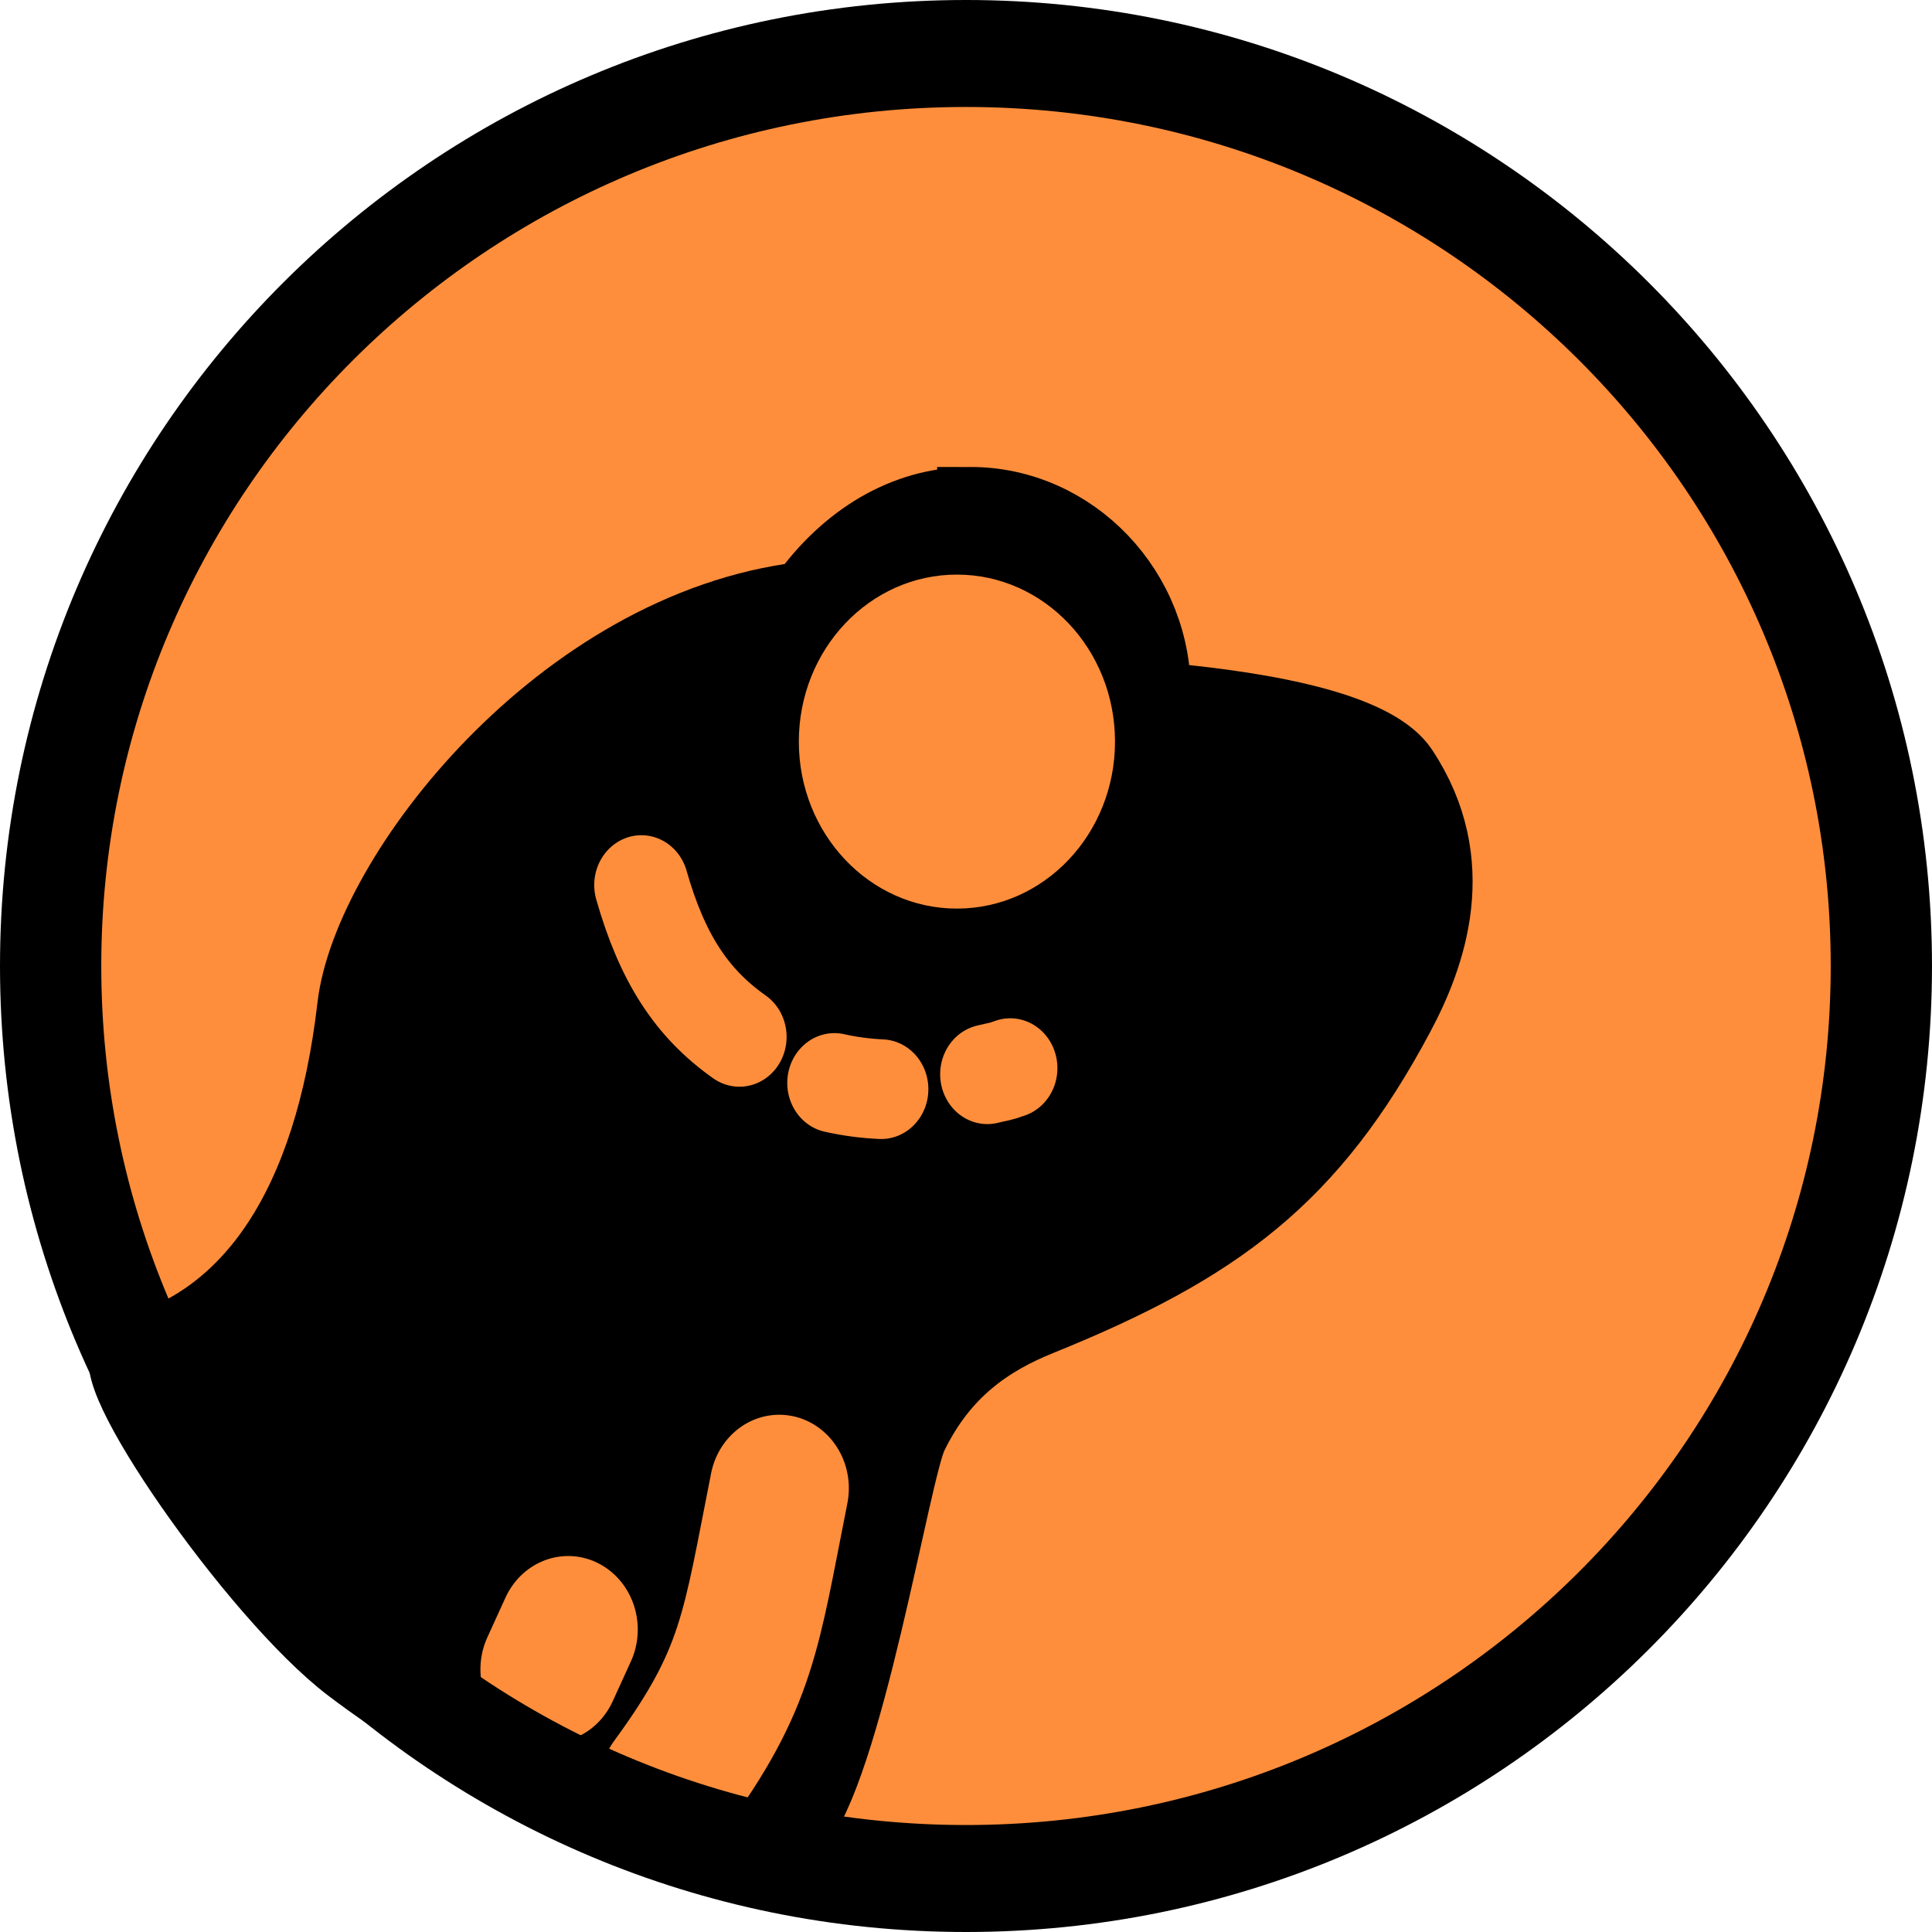
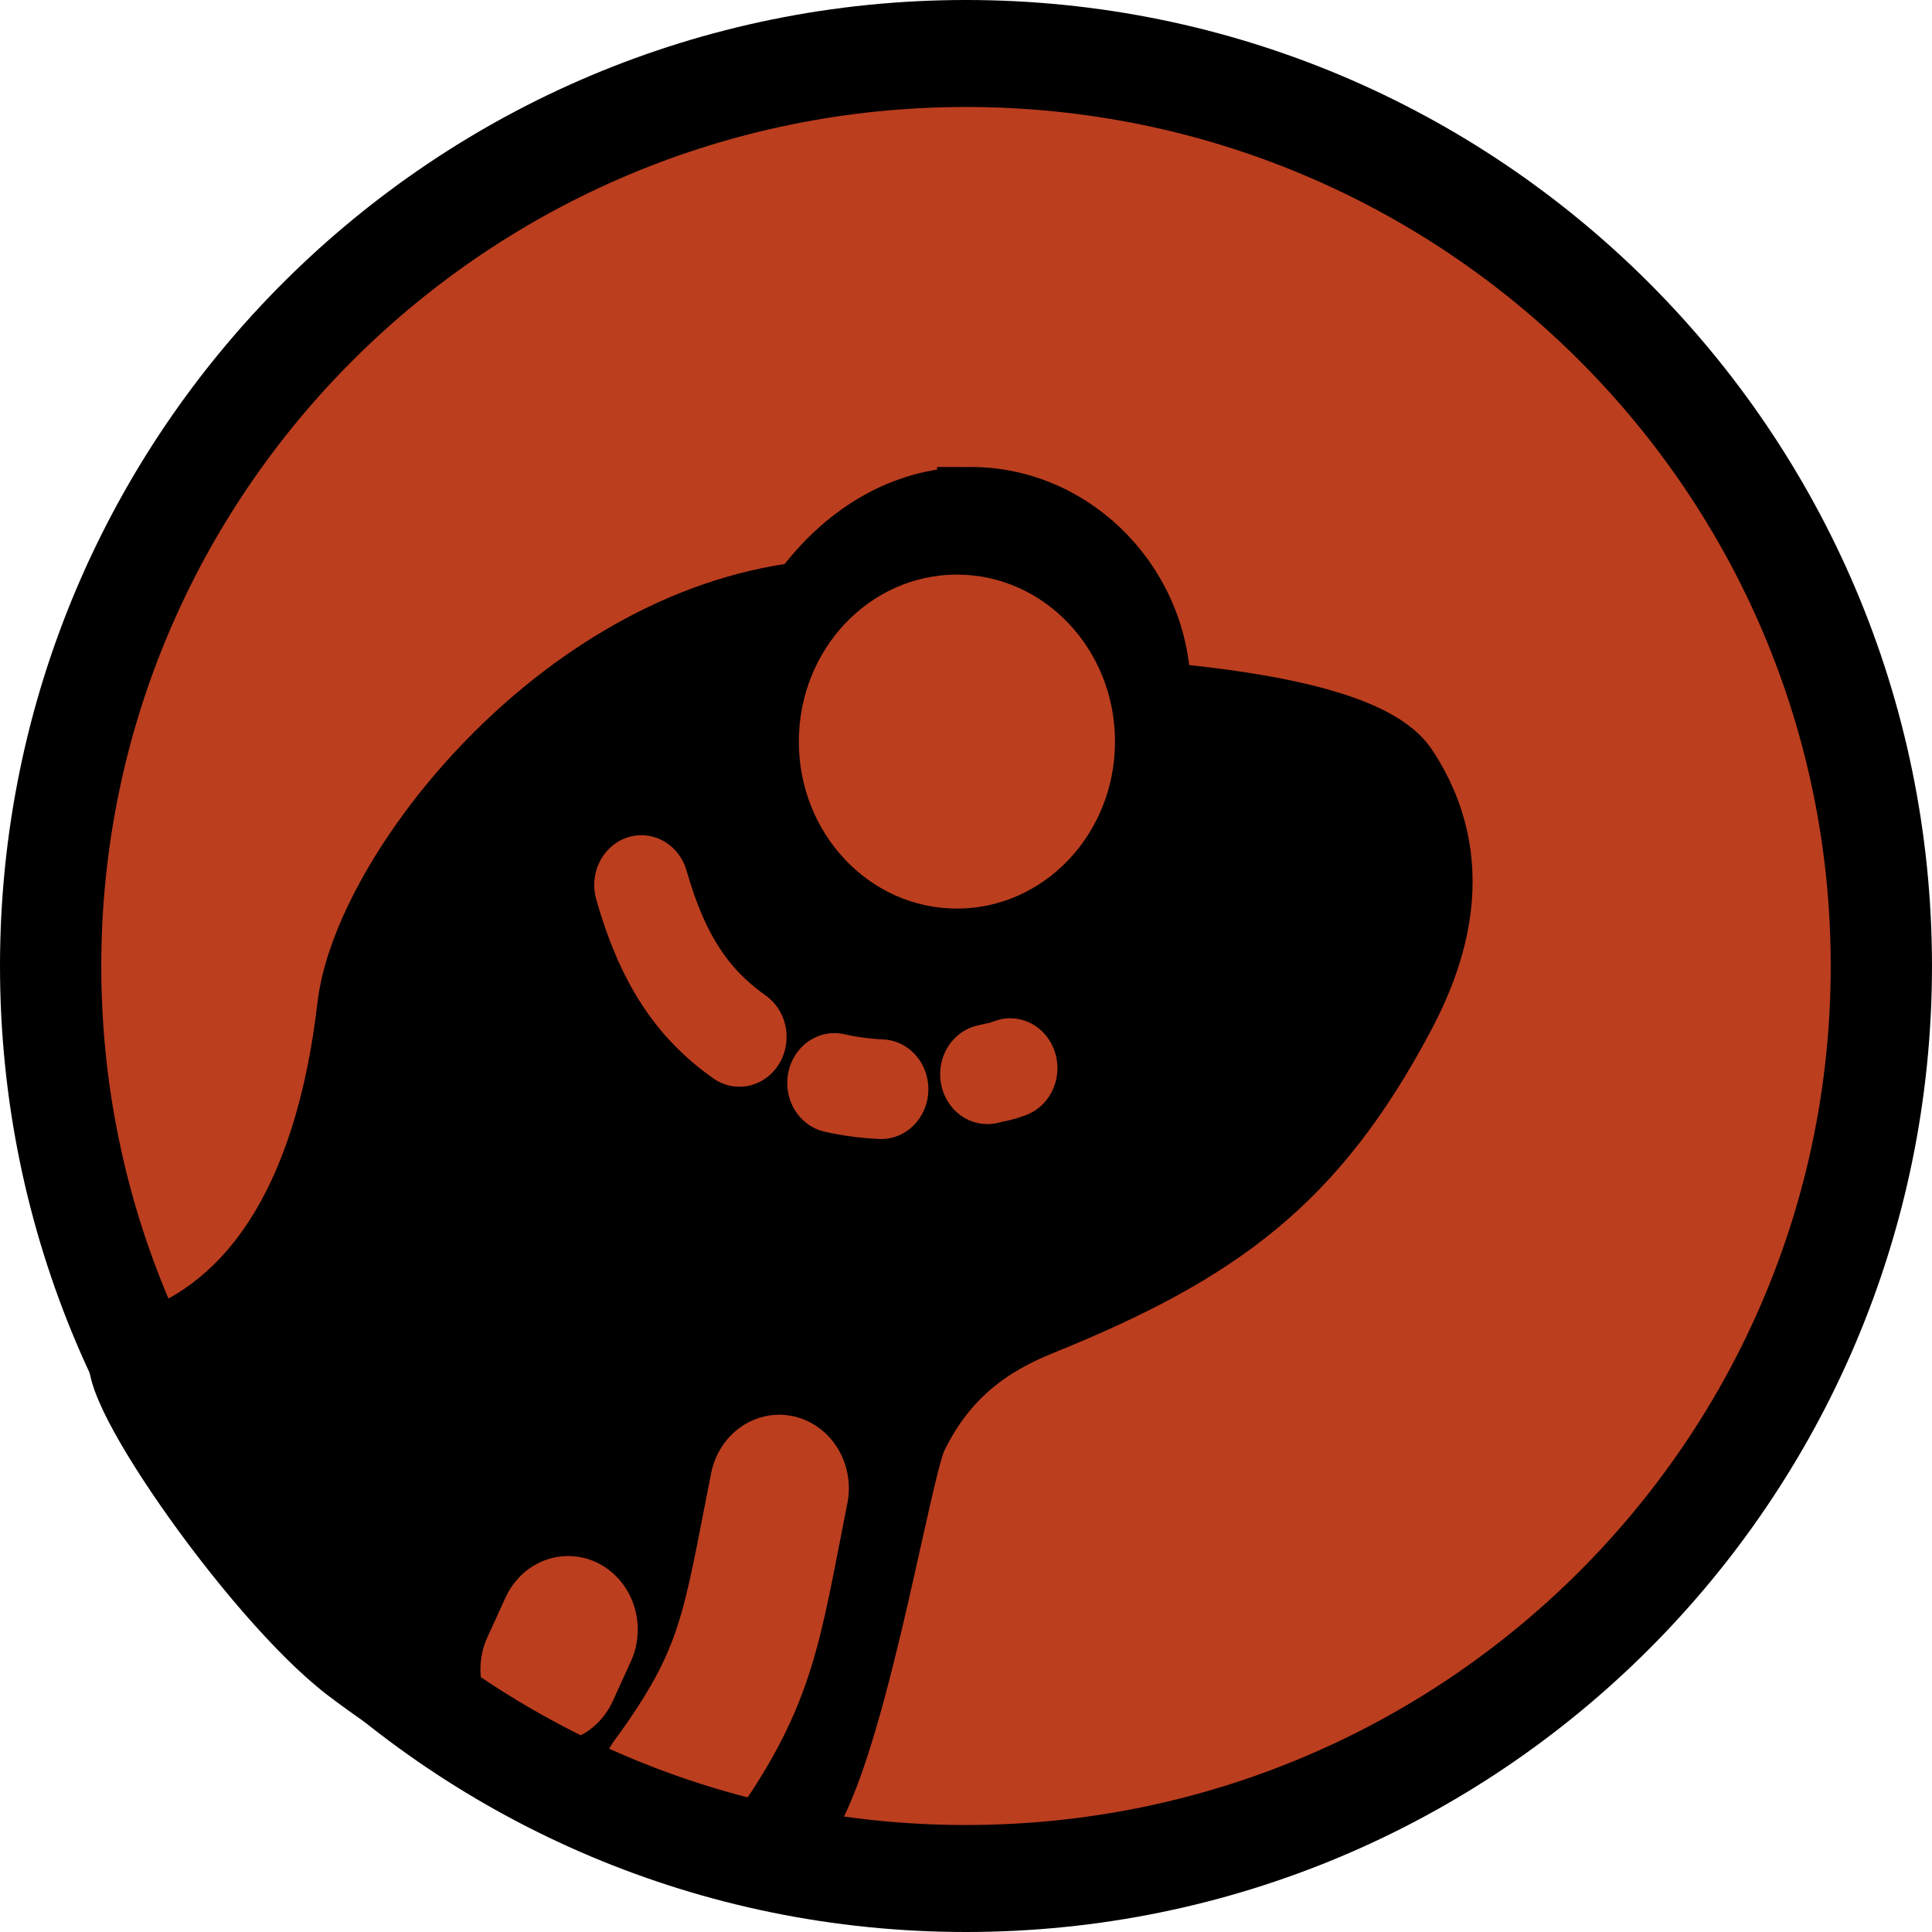
<svg xmlns="http://www.w3.org/2000/svg" width="214.883mm" height="214.883mm" viewBox="0 0 214.883 214.883" version="1.1" id="svg1" xml:space="preserve">
  <defs id="defs1">
    <linearGradient id="swatch1">
      <stop style="stop-color:#000000;stop-opacity:1;" offset="0" id="stop1" />
    </linearGradient>
  </defs>
  <g id="layer2" clip-path="none" transform="matrix(1.1875,0,0,1.254464,-28.02786,-50.9373)">
-     <ellipse style="opacity:1;fill:#ff8e3c;fill-opacity:1;stroke:none;stroke-width:9.485;stroke-linecap:round;stroke-linejoin:round;stroke-dasharray:none;stroke-dashoffset:0;stroke-opacity:1" id="circle13" cx="114.079" cy="126.252" clip-path="none" rx="85.734" ry="80.905" />
+     <ellipse style="opacity:1;fill:#bb3e1f;fill-opacity:1;stroke:none;stroke-width:9.485;stroke-linecap:round;stroke-linejoin:round;stroke-dasharray:none;stroke-dashoffset:0;stroke-opacity:1" id="circle13" cx="114.079" cy="126.252" clip-path="none" rx="85.734" ry="80.905" />
    <path id="path2" style="display:inline;opacity:1;fill:#000000;fill-opacity:1;stroke:#000000;stroke-width:6.237" d="m 114.495,85.125 c 9.827,-2e-6 17.794,7.967 17.51,17.307 7.328,0.608 20.173,2.146 23.187,6.456 5.764,8.242 2.606,16.445 -0.362,21.705 -8.09,14.339 -16.806,20.595 -33.686,27.055 -4.642,1.777 -8.973,4.491 -11.895,10.206 -1.631,3.188 -6.073,29.722 -11.005,34.855 -3.032,3.155 -2.247,-1.338 -9.482,-0.252 -7.235,1.085 -23.552,-7.534 -32.596,-14.045 -9.044,-6.512 -24.017,-27.149 -20.677,-27.939 11.308,-2.672 18.787,-12.972 20.944,-30.602 1.414,-11.554 19.439,-33.705 42.317,-36.328 3.871,-5.12 9.423,-8.417 15.745,-8.417 z" clip-path="none" />
-     <path id="path8" style="opacity:1;fill:#ff8e3c;fill-opacity:1;stroke:#000000;stroke-width:0.38;stroke-dasharray:none" d="M 128.225,106.356 A 14.996,14.996 0 0 1 113.229,121.352 14.996,14.996 0 0 1 98.233,106.356 14.996,14.996 0 0 1 113.229,91.36 14.996,14.996 0 0 1 128.225,106.356 Z" clip-path="none" />
-     <path style="opacity:1;fill:none;fill-opacity:1;stroke:#ff8e3c;stroke-width:8.837;stroke-linecap:round;stroke-linejoin:round;stroke-dashoffset:0;stroke-opacity:1" d="m 83.677,119.075 c 1.933,6.419 4.668,10.448 9.182,13.462 m 8.897,4.084 c 1.419,0.303 2.881,0.487 4.38,0.553 m 9.942,-1.324 c 1.104,-0.266 1.033,-0.162 2.145,-0.544" id="path9" clip-path="none" />
-     <path style="opacity:1;fill:none;fill-opacity:1;stroke:#ff8e3c;stroke-width:13.037;stroke-linecap:round;stroke-linejoin:round;stroke-dasharray:none;stroke-opacity:1" d="m 96.588,172.557 c -2.677,12.711 -2.918,16.838 -10.3,26.376" id="path10" clip-path="none" />
-     <path style="display:inline;opacity:1;fill:#ff8e3c;fill-opacity:1;stroke:#ff8e3c;stroke-width:13.037;stroke-linecap:round;stroke-linejoin:round;stroke-dasharray:none;stroke-opacity:1" d="m 75.119,188.608 1.699,-3.525" id="path12" clip-path="none" />
+     <path id="path8" style="opacity:1;fill:#bb3e1f;fill-opacity:1;stroke:#000000;stroke-width:0.38;stroke-dasharray:none" d="M 128.225,106.356 A 14.996,14.996 0 0 1 113.229,121.352 14.996,14.996 0 0 1 98.233,106.356 14.996,14.996 0 0 1 113.229,91.36 14.996,14.996 0 0 1 128.225,106.356 Z" clip-path="none" />
+     <path style="opacity:1;fill:none;fill-opacity:1;stroke:#bb3e1f;stroke-width:8.837;stroke-linecap:round;stroke-linejoin:round;stroke-dashoffset:0;stroke-opacity:1" d="m 83.677,119.075 c 1.933,6.419 4.668,10.448 9.182,13.462 m 8.897,4.084 c 1.419,0.303 2.881,0.487 4.38,0.553 m 9.942,-1.324 c 1.104,-0.266 1.033,-0.162 2.145,-0.544" id="path9" clip-path="none" />
+     <path style="opacity:1;fill:none;fill-opacity:1;stroke:#bb3e1f;stroke-width:13.037;stroke-linecap:round;stroke-linejoin:round;stroke-dasharray:none;stroke-opacity:1" d="m 96.588,172.557 c -2.677,12.711 -2.918,16.838 -10.3,26.376" id="path10" clip-path="none" />
+     <path style="display:inline;opacity:1;fill:#bb3e1f;fill-opacity:1;stroke:#bb3e1f;stroke-width:13.037;stroke-linecap:round;stroke-linejoin:round;stroke-dasharray:none;stroke-opacity:1" d="m 75.119,188.608 1.699,-3.525" id="path12" clip-path="none" />
    <ellipse style="opacity:1;fill:none;fill-opacity:1;stroke:#000000;stroke-width:9.485;stroke-linecap:round;stroke-linejoin:round;stroke-dasharray:none;stroke-dashoffset:0;stroke-opacity:1" id="ellipse1" cx="114.079" cy="126.252" clip-path="none" rx="85.734" ry="80.905" />
  </g>
</svg>
